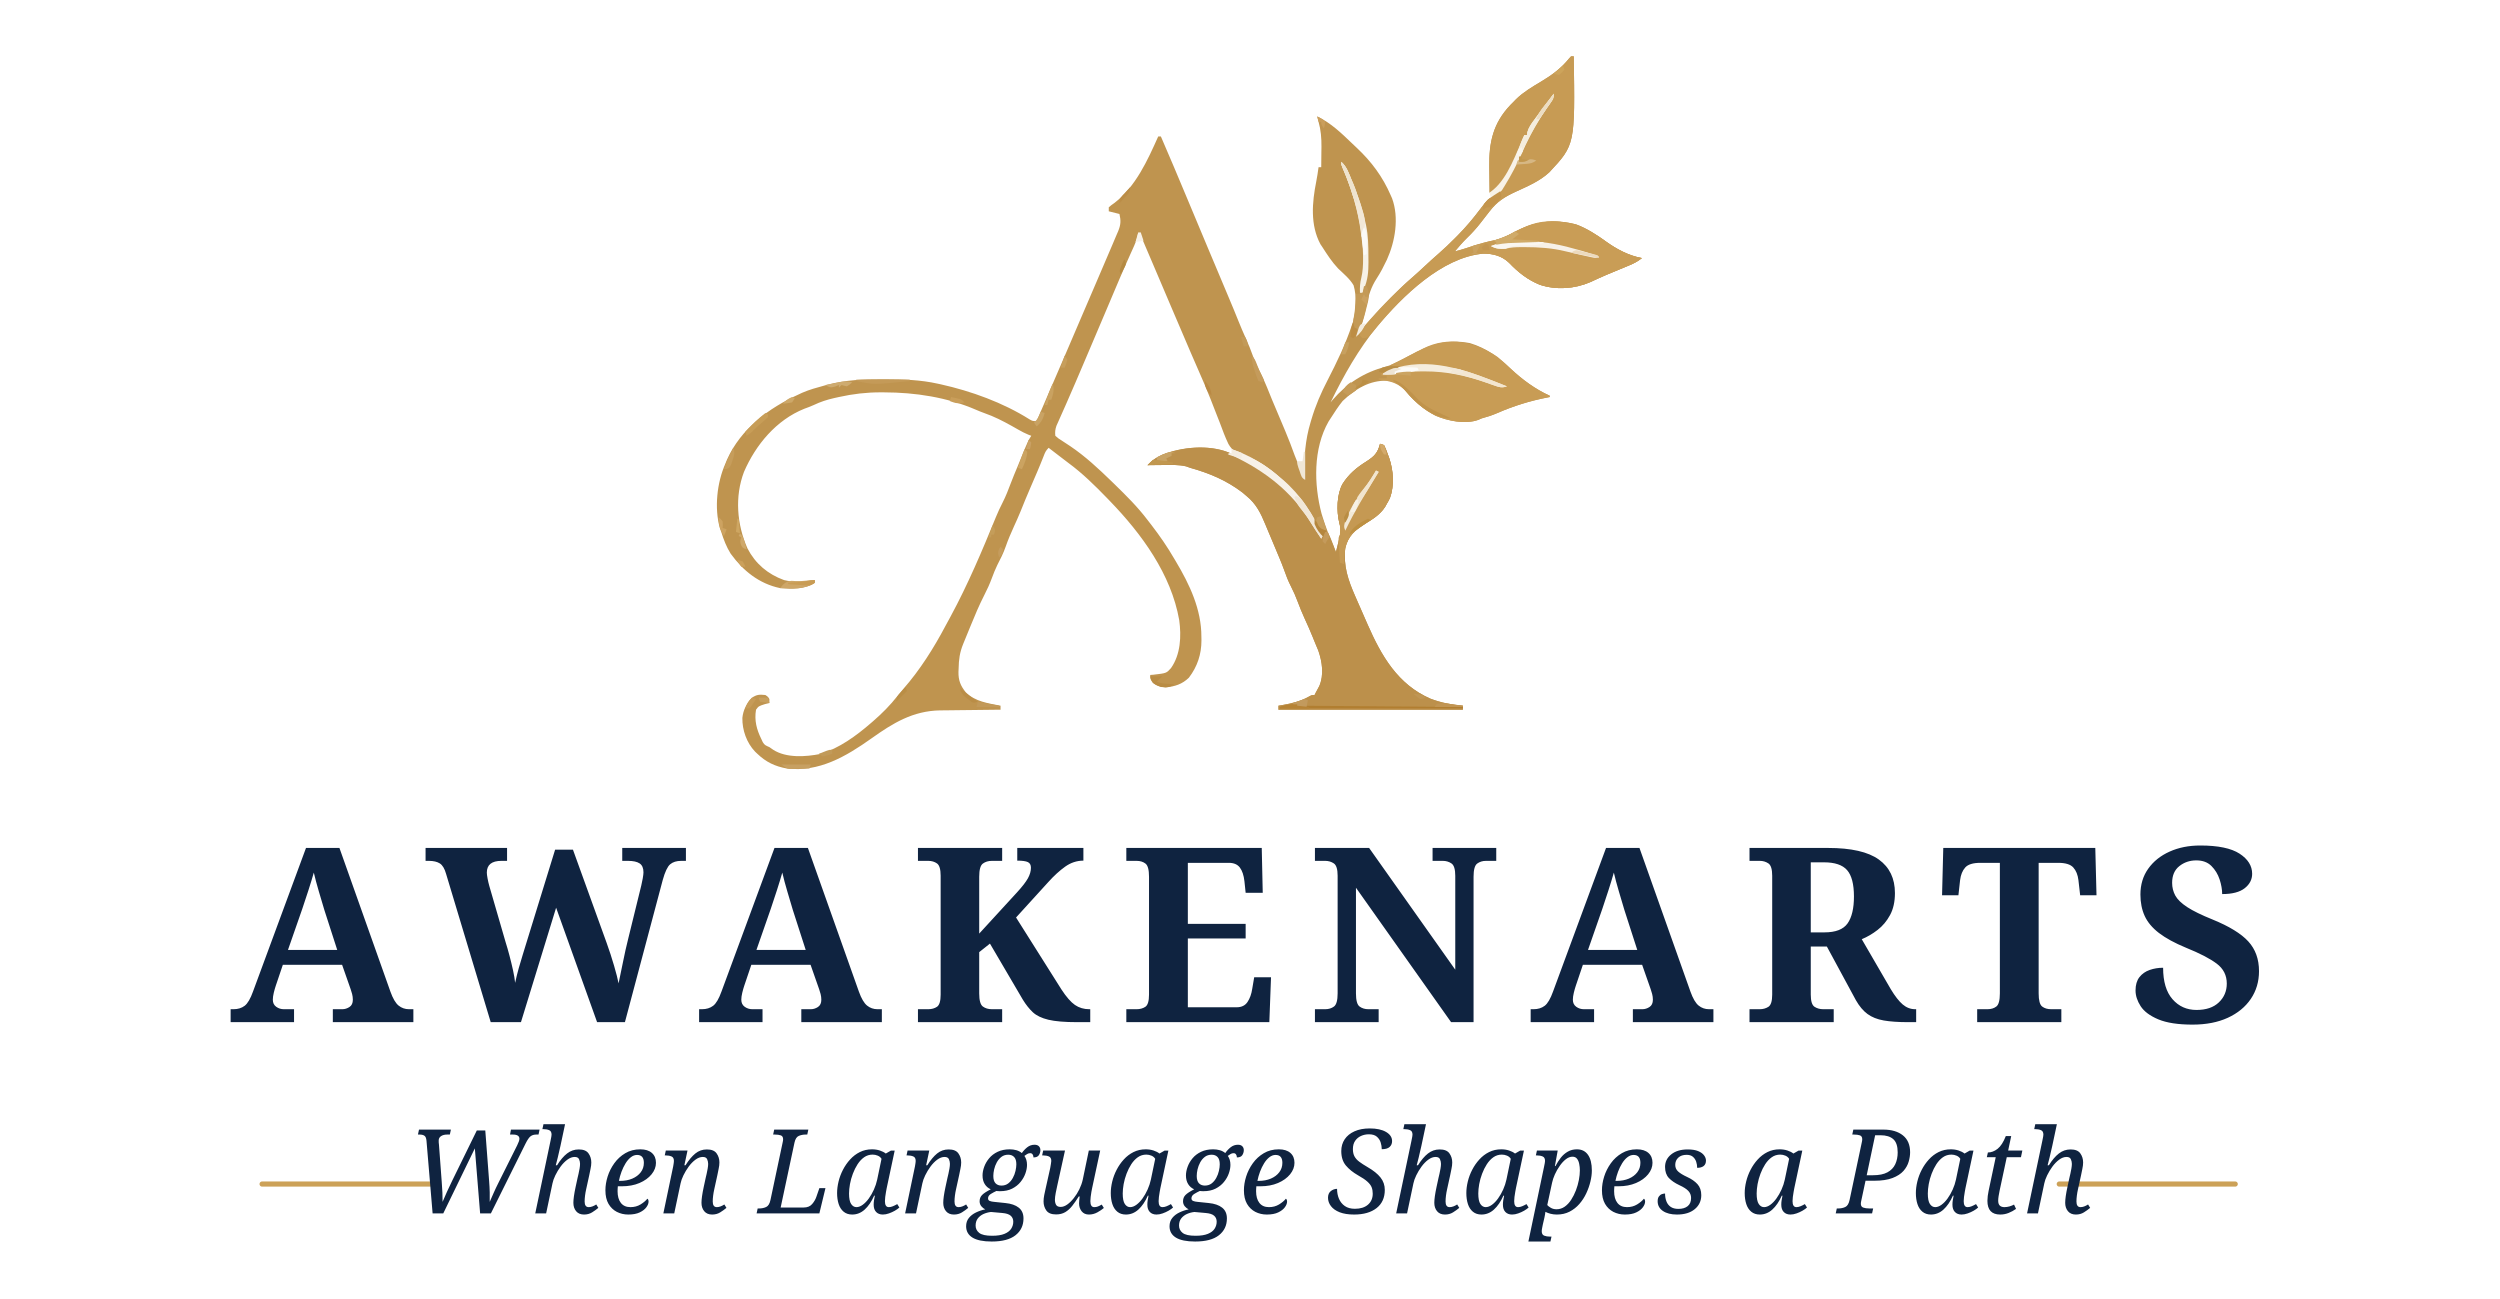
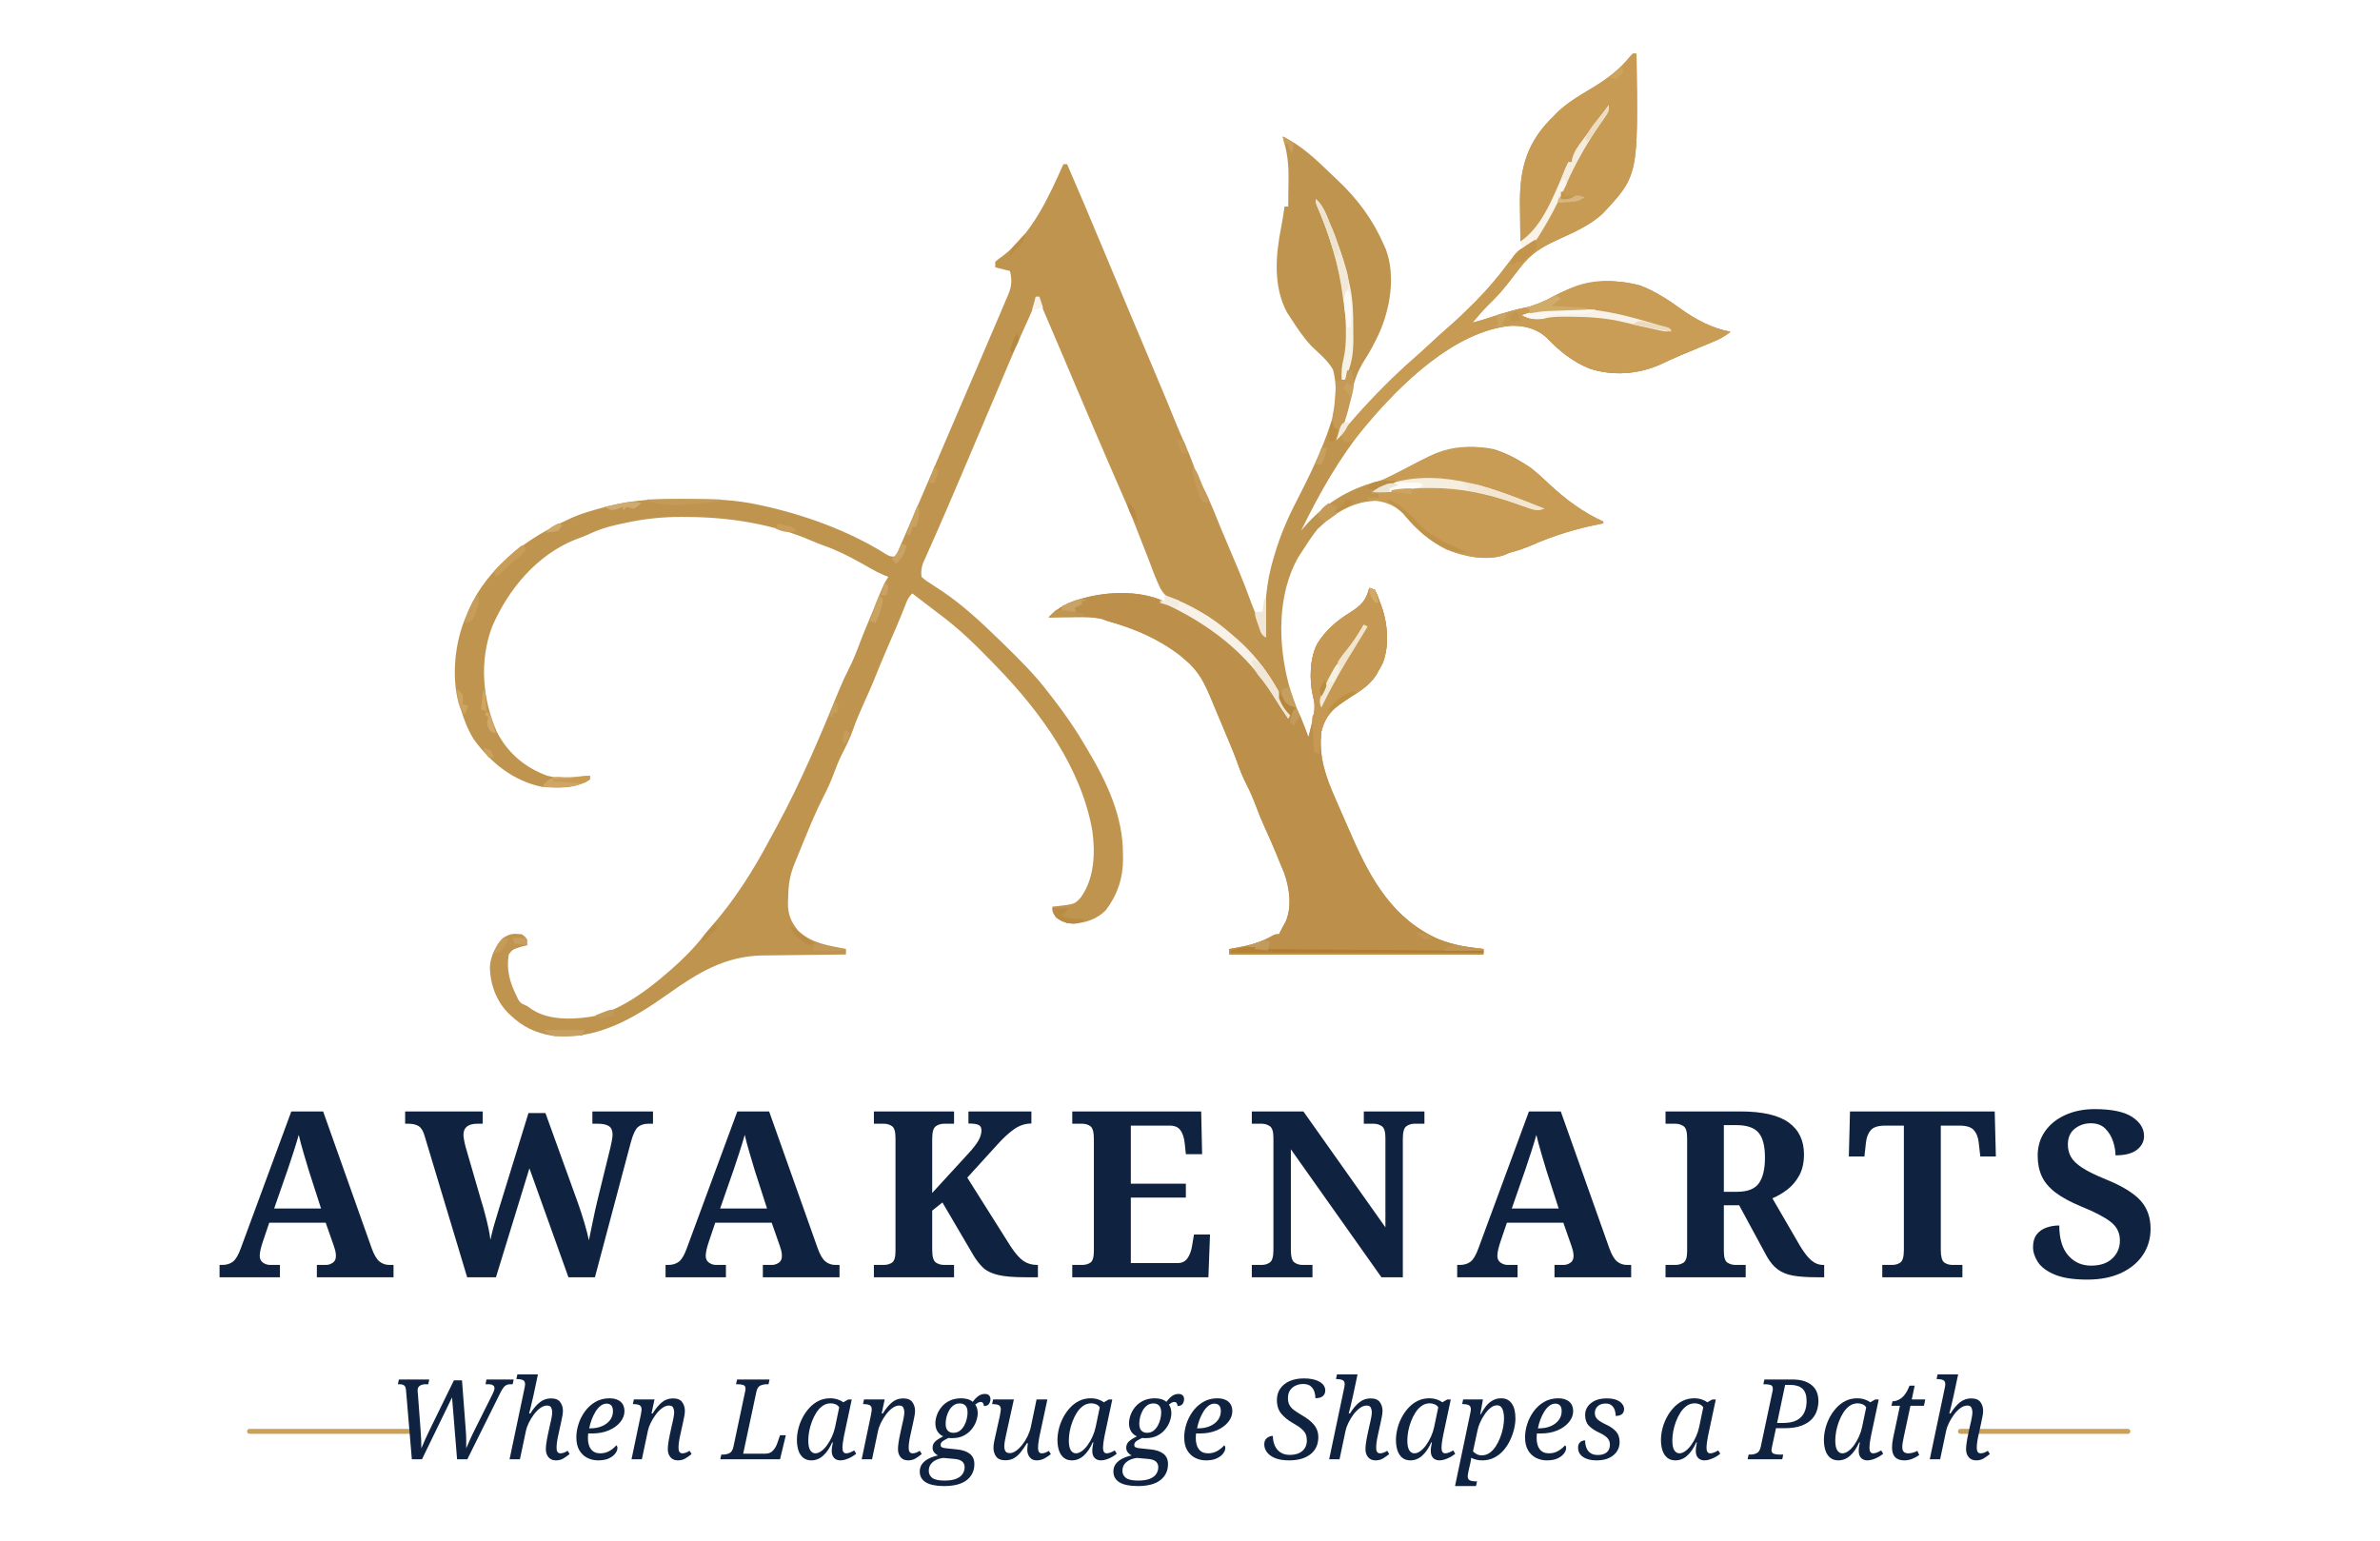
- <svg xmlns="http://www.w3.org/2000/svg" viewBox="95.285 460.827 1065.573 553.669">
-   <g transform="translate(228.4422 351.5605) scale(0.56952)">
+ <svg xmlns="http://www.w3.org/2000/svg" viewBox="95.285 324.540 1065.573 689.956">
+   <g transform="translate(49.1688 155.4904) scale(0.825)">
    <path fill="#bf944f" d="M942 234h2c.982 66.152.982 66.152-18.312 86.812-7.217 6.707-16.295 10.465-25.129 14.54-8.374 3.878-13.871 7.312-19.559 14.648a5239 5239 0 0 1-5.438 7c-.236.306-.236.306-1.436 1.852a105 105 0 0 1-10.267 11.328c-3.156 3.09-5.998 6.458-8.859 9.82a103 103 0 0 0 8.09-2.305l2.356-.763 2.492-.807c5.578-1.804 11.042-3.408 16.812-4.5 5.146-1.091 9.21-3.014 13.75-5.563 15.062-8.41 30.507-10.687 47.312-6.234 8.078 2.97 15.252 7.706 22.188 12.734 8.048 5.791 17.184 10.671 27 12.438-3.052 2.492-6.057 4.019-9.691 5.523l-3.366 1.407-3.505 1.445a5762 5762 0 0 0-10.179 4.237c-3.964 1.688-7.872 3.481-11.77 5.315-11.977 5.163-25.397 6.095-37.801 2.073-9.177-3.7-16.302-9.355-23.067-16.461-5.672-5.385-12.129-6.924-19.726-6.812-30.415 2.873-59.881 31.575-78.574 53.851C782.819 453.341 772.019 472.459 762 493l1.582-1.906c10.634-12.366 23.717-20.64 39.48-24.782 6.522-1.829 12.057-4.992 17.938-8.312 14.802-8.269 28.323-12.66 45.395-9.34 12.08 3.658 21.604 10.724 30.605 19.34 8.613 8.041 18.229 15.143 29 20v1l-1.67.316c-13.223 2.575-25.262 6.309-37.607 11.696-3.845 1.671-7.67 2.899-11.723 3.988l-2.496 1.105c-9.768 3.49-22.611.81-31.859-3.101-9.035-4.621-16.647-11.525-23.086-19.277-3.563-3.947-7.795-6.474-13.161-6.965-13.347-.328-23.822 6.184-33.398 15.238-3.303 4.138-6.155 8.54-9 13l-1.512 2.332c-11.593 20.297-11.01 47.19-5.199 69.086 2.854 9.777 6.741 19.213 10.711 28.582 4.041-15.997 4.041-15.997 2.497-21.933-2.079-8.645-1.917-21.262 2.503-29.067 4.658-7.32 10.34-12.087 17.625-16.641 5.99-3.866 8.655-6.357 10.375-13.359l3 1c1.352 2.801 1.352 2.801 2.625 6.312l1.289 3.489c3.077 9.065 3.898 20.555.524 29.699-1.153 2.32-1.153 2.32-2.438 4.5l-1.191 2.18c-3.853 5.899-9.016 8.988-14.871 12.632-7.585 4.805-12.863 9.012-14.938 18.188-1.508 13.439 2.16 24.055 7.5 36.188l1.622 3.723q1.64 3.759 3.298 7.51a2111 2111 0 0 1 4.279 9.774c10.296 23.407 22.509 44.82 46.961 55.52 7.93 3.051 15.898 4.582 24.34 5.285v3H723v-3l2.93-.48c7.348-1.289 13.646-2.802 20.215-6.532C748 712 748 712 750 712l.812-1.625a98 98 0 0 1 2.731-5.055c3.625-8.261 2.189-18.281-.731-26.57A304 304 0 0 0 750 672l-1.27-3.152c-1.954-4.821-4.047-9.565-6.23-14.286-1.839-3.988-3.459-8.012-5-12.124-1.5-3.983-3.105-7.785-5.062-11.563-2.173-4.197-3.808-8.441-5.361-12.9a175 175 0 0 0-3.276-8.311c-1.471-3.498-2.94-6.996-4.389-10.503a1093 1093 0 0 0-4.331-10.299 452 452 0 0 1-1.771-4.246c-3.526-8.562-6.932-15.668-14.31-21.616l-2.914-2.504C683.972 551.297 671.46 546.086 657 542l-3.164-1.129c-5.597-1.271-11.056-1.081-16.774-.996l-3.517.027q-4.273.036-8.545.098c2.722-2.796 5.061-4.814 8.562-6.562l2.317-1.192c14.814-5.914 34.63-7.747 49.746-1.808 2.515 1.087 4.941 2.304 7.375 3.562q2.195 1.062 4.391 2.121c8.305 4.112 15.679 8.671 22.609 14.879l2.438 2.078C736.068 564.92 746.127 578.303 755 594c-5.054-11.832-10.935-21.975-19-32l-1.988-2.547c-8.558-10.335-22.993-22.514-35.999-26.329-5.771-1.941-9.51-3.69-12.49-9.04-2.445-5.084-4.379-10.36-6.335-15.646q-1.147-2.937-2.31-5.868a1558 1558 0 0 1-4.664-11.931c-2.796-7.182-5.85-14.241-8.953-21.294-1.629-3.706-3.238-7.42-4.847-11.134l-1.026-2.365c-5.119-11.822-10.155-23.68-15.2-35.534l-1.444-3.39q-3.474-8.157-6.938-16.318a4778 4778 0 0 0-5.158-12.106 7178 7178 0 0 1-3.847-9.018l-1.459-3.399-1.329-3.123-1.181-2.762C620 368 620 368 620 366h-2l-.374 2.2c-.616 2.756-1.477 5.029-2.638 7.597l-1.272 2.846-1.404 3.107q-1.531 3.438-3.058 6.879l-.811 1.825c-2.972 6.713-5.836 13.471-8.693 20.234l-3.543 8.374-.964 2.28a15354 15354 0 0 1-13.289 31.282l-4.522 10.632c-4.221 9.922-8.449 19.839-12.799 29.705l-.957 2.177a1277 1277 0 0 1-4.223 9.501l-1.418 3.209-1.207 2.687c-.905 2.693-1.163 4.646-.828 7.465 2.352 2.07 2.352 2.07 5.625 4.125q1.809 1.18 3.609 2.371l1.893 1.242C578.372 533.316 588.301 542.577 598 552l2.271 2.204c8.759 8.542 17.343 17.02 24.729 26.796l2.918 3.766c6.24 8.113 11.952 16.362 17.082 25.234l1.179 1.974c10.317 17.292 19.208 36.001 19.133 56.464l.049 2.658c.008 10.424-3.042 19.573-9.361 27.904-4.996 4.904-10.628 6.704-17.562 7.312-3.849-.349-6.178-1.265-9.438-3.312-2-3-2-3-2-6l2.414-.191c9.74-1.126 9.74-1.126 13.148-4.934 7.231-10.25 7.81-23.861 6.154-35.949C642.724 621.68 620.644 591.454 597 567l-2.159-2.242c-9.224-9.53-18.463-18.644-29.157-26.511-2.453-1.817-4.863-3.688-7.276-5.555-2.463-1.906-4.936-3.799-7.408-5.692-2.135 2.135-2.698 3.462-3.75 6.25-3.062 7.893-6.474 15.635-9.828 23.406-2.578 5.989-5.095 11.989-7.492 18.052-1.538 3.79-3.238 7.506-4.93 11.23-2.221 4.928-4.359 9.823-6.125 14.937-1.702 4.919-3.993 9.41-6.375 14.031-1.508 3.109-2.742 6.228-3.938 9.469-1.661 4.486-3.554 8.695-5.761 12.937-3.833 7.516-7.079 15.239-10.256 23.051-.934 2.297-1.878 4.59-2.822 6.883l-1.809 4.418-.846 2.058c-2.614 6.445-3.326 11.636-3.443 18.528l-.113 2.488c-.091 6.331 1.527 10.334 5.488 15.262 7.174 6.986 16.523 8.147 26 10v3l-2.007.018c-6.945.064-13.888.149-20.832.244q-3.88.051-7.757.084c-3.734.034-7.467.087-11.201.142l-3.458.02c-20.448.368-35.252 9.519-51.423 21.024C399.355 758.005 379.071 769.922 355 767c-8.843-1.613-15.505-4.795-22-11l-1.742-1.656c-6.308-6.653-9.613-16.072-9.477-25.192.605-5.947 3.143-10.821 7.219-15.152 3.695-2.463 5.633-2.39 10-2 1.938 1.312 1.938 1.312 3 3v3l-3.312.812c-4.742 1.528-4.742 1.528-6.688 4.188-1.354 8.014.455 14.858 4 22l1.023 2.219c1.294 2.358 2.533 2.695 4.977 3.781l2.875 2c9.767 6.251 24.176 5.318 35.25 3.125C394.289 751.844 406.946 742.578 418 733l1.715-1.478c6.67-5.804 12.678-11.806 18.137-18.792a123 123 0 0 1 4.359-5.242c12.469-14.188 22.848-30.691 31.665-47.373 1.236-2.325 2.502-4.631 3.769-6.939 12.957-23.93 23.641-49.243 33.917-74.426 1.51-3.65 3.125-7.18 4.938-10.688 2.459-4.802 4.364-9.741 6.258-14.789 1.526-4.02 3.177-7.979 4.847-11.941a757 757 0 0 0 3.196-7.758l.946-2.323q.925-2.275 1.842-4.553c1.274-3.124 2.533-5.881 4.411-8.698l-2.225-.848c-2.527-1.049-4.811-2.217-7.181-3.578l-2.486-1.408-2.608-1.478c-6.762-3.783-13.351-7.13-20.676-9.688a92 92 0 0 1-6.129-2.445c-21.63-9.379-45.425-13.013-68.82-13.055l-2.341-.014C414.683 485.461 404.6 486.641 394 489l-3.493.769c-5.398 1.225-10.318 2.819-15.308 5.211-2.3 1.067-4.628 1.91-7.011 2.77-20.999 8.406-36.416 26.964-45.188 47.25-7.028 18.476-5.327 39.348 2.559 57.215C331.537 613.766 340.847 621.604 353 626c7.507 1.88 15.438 1.344 23 0v2c-7.669 5.113-17.105 4.728-26 4-15.696-3.285-27.703-13.027-36.953-25.738-3.218-5.127-5.244-10.505-7.047-16.262l-1.102-3.047C300.733 571.999 302.781 553.06 309 539l1.281-3.133C320.718 512.626 341.462 497.283 364 487l2.566-1.207c5.39-2.353 11.02-3.88 16.684-5.418l2.273-.626c13.641-3.555 27.034-4.121 41.039-4.061l2.681.005c13.116.046 25.909.436 38.757 3.307l2.329.504c22.746 5.069 46.568 13.697 66.307 26.161C539 507 539 507 542 507a10812 10812 0 0 0 23.387-54.231q3.514-8.21 7.033-16.416l3.787-8.838q4.888-11.415 9.801-22.82a5149 5149 0 0 0 9.378-21.907q1.522-3.575 3.06-7.142A910 910 0 0 0 602 367.25l1.008-2.306c2.006-4.893 2.147-7.928.992-12.944l-8-2v-3c1.801-1.551 1.801-1.551 4.312-3.312C616.25 331.329 624.964 311.984 633 294h2a3536 3536 0 0 1 19.25 45.375 8116 8116 0 0 0 15.875 37.937l2.008 4.765 2.966 7.037q4.663 11.066 9.312 22.137l1.648 3.922c2.402 5.714 4.796 11.429 7.082 17.19 1.683 4.241 3.496 8.411 5.359 12.575 2.023 4.557 3.931 9.096 5.562 13.812 1.701 4.855 3.937 9.295 6.29 13.863 2.929 6.02 5.359 12.248 7.86 18.455a379 379 0 0 0 2.928 6.929c1.962 4.572 3.877 9.164 5.798 13.753l1.302 3.094a361 361 0 0 1 6.878 17.763c1.05 2.849 2.263 5.59 3.57 8.331 1.44 3.027 2.547 5.804 3.312 9.062l.028-2.025c.242-13.818.926-26.728 4.972-39.975l.645-2.204c3.077-10.414 7.155-19.89 12.172-29.497C766.71 462.904 773.276 449.324 778 435l.801-2.344c2.297-8.127 2.844-19.121.429-27.246-2.859-4.941-7.522-8.69-11.593-12.621-4.54-4.802-8.076-10.232-11.637-15.789l-1.617-2.426c-7.716-14.364-6.195-31.321-3.137-46.699.705-3.624 1.264-7.218 1.754-10.875h2c.059-3.979.094-7.958.125-11.938l.051-3.384c.038-6.53-.419-12.388-2.176-18.678q-.504-2-1-4c10.128 4.725 18.393 12.779 26.373 20.44a405 405 0 0 0 3.227 3.061c10.991 10.317 19.347 21.551 25.4 35.499l1.031 2.34c5.331 14.438 2.329 32.183-3.867 45.863-2.309 4.823-4.711 9.584-7.649 14.058-4.229 6.527-6.087 12.656-7.64 20.239-1.666 7.853-3.618 15.144-6.875 22.5l1.363-1.766c8.111-10.338 17.066-19.745 26.325-29.046l2.122-2.137a231 231 0 0 1 12.295-11.405c2.859-2.483 5.626-5.063 8.395-7.646 3.421-3.191 6.87-6.332 10.41-9.391 4.168-3.632 8.121-7.448 12.028-11.359l2.115-2.118c6.179-6.253 11.711-12.809 16.982-19.851 5.597-7.333 5.597-7.333 9.903-9.469 6.521-3.655 9.626-11.451 13.062-17.812l1.21-2.196c7.415-13.461 7.415-13.461 9.79-19.866 4.809-12.758 12.887-24.099 21-34.938-3.977 3.633-6.92 7.867-10 12.25l-1.578 2.199c-3.302 4.678-5.984 9.369-8.422 14.551h-2l-.711 2.367C901.347 309.295 894.224 326 883 336h-2q-.112-7.147-.165-14.294a711 711 0 0 0-.061-4.847c-.291-18.417 2.793-32.769 15.906-46.531L899 268l1.945-2.016c5.529-5.333 11.901-9.063 18.454-12.981 8.246-4.941 15.137-9.957 21.191-17.499z" />
    <path fill="#bc904b" d="m799 524 3 1c1.352 2.801 1.352 2.801 2.625 6.312l1.289 3.489c3.077 9.065 3.898 20.555.524 29.699-1.153 2.32-1.153 2.32-2.438 4.5l-1.191 2.18c-3.853 5.899-9.016 8.988-14.871 12.632-7.585 4.805-12.863 9.012-14.938 18.188-1.508 13.439 2.16 24.055 7.5 36.188l1.622 3.723q1.64 3.759 3.298 7.51a2111 2111 0 0 1 4.279 9.774c10.296 23.407 22.509 44.82 46.961 55.52 7.93 3.051 15.898 4.582 24.34 5.285v3H723v-3l2.93-.48c7.348-1.289 13.646-2.802 20.215-6.532C748 712 748 712 750 712l.812-1.625a98 98 0 0 1 2.731-5.055c3.625-8.261 2.189-18.281-.731-26.57A304 304 0 0 0 750 672l-1.27-3.152c-1.954-4.821-4.047-9.565-6.23-14.286-1.839-3.988-3.459-8.012-5-12.124-1.5-3.983-3.105-7.785-5.062-11.563-2.173-4.197-3.808-8.441-5.361-12.9a175 175 0 0 0-3.276-8.311c-1.471-3.498-2.94-6.996-4.389-10.503a1093 1093 0 0 0-4.331-10.299 452 452 0 0 1-1.771-4.246c-3.526-8.562-6.932-15.668-14.31-21.616l-2.914-2.504C683.972 551.297 671.46 546.086 657 542l-3.164-1.129c-5.597-1.271-11.056-1.081-16.774-.996l-3.517.027q-4.273.036-8.545.098c2.722-2.796 5.061-4.814 8.562-6.562l2.317-1.192c14.814-5.914 34.63-7.747 49.746-1.808 2.515 1.087 4.941 2.304 7.375 3.562q2.195 1.062 4.391 2.121c8.305 4.112 15.679 8.671 22.609 14.879l2.438 2.078C736.068 564.92 746.127 578.303 755 594l-1.129-2.047-1.433-2.703-1.442-2.672c-1.076-2.785-1.061-3.848.004-6.578l1.188 3.375c.828 1.965.828 1.965 1.812 3.625l2.438.938c3.523 1.461 4.125 3.44 5.648 6.82A249 249 0 0 1 766 605c4.041-15.997 4.041-15.997 2.497-21.933-2.079-8.645-1.917-21.262 2.503-29.067 4.658-7.32 10.34-12.087 17.625-16.641 5.99-3.866 8.655-6.357 10.375-13.359" />
    <path fill="#c79b54" d="M942 234h2c.982 66.152.982 66.152-18.312 86.812-7.217 6.707-16.295 10.465-25.129 14.54-8.374 3.878-13.871 7.312-19.559 14.648a5239 5239 0 0 1-5.438 7c-.236.306-.236.306-1.436 1.852a105 105 0 0 1-10.267 11.328c-3.156 3.09-5.998 6.458-8.859 9.82a103 103 0 0 0 8.09-2.305l2.356-.763 2.492-.807c5.578-1.804 11.042-3.408 16.812-4.5 5.146-1.091 9.21-3.014 13.75-5.563 15.062-8.41 30.507-10.687 47.312-6.234 8.078 2.97 15.252 7.706 22.188 12.734 8.048 5.791 17.184 10.671 27 12.438-3.052 2.492-6.057 4.019-9.691 5.523l-3.366 1.407-3.505 1.445a5762 5762 0 0 0-10.179 4.237c-3.964 1.688-7.872 3.481-11.77 5.315-11.977 5.163-25.397 6.095-37.801 2.073-9.177-3.7-16.302-9.355-23.067-16.461-5.672-5.385-12.129-6.924-19.726-6.812-30.889 2.918-60.427 32.178-79.229 54.844l-1.346 1.636c-5.322 6.406-5.322 6.406-9.32 6.793l-2-2c.185-4.157 3.143-6.952 5.75-9.938l1.548-1.789c10.182-11.541 21.202-22.659 32.875-32.693 2.841-2.457 5.581-5.019 8.327-7.58 3.421-3.191 6.87-6.332 10.41-9.391 4.168-3.632 8.121-7.448 12.028-11.359l2.115-2.118c6.179-6.253 11.711-12.809 16.982-19.851 5.597-7.333 5.597-7.333 9.903-9.469 6.521-3.655 9.626-11.451 13.062-17.812l1.21-2.196c7.415-13.461 7.415-13.461 9.79-19.866 4.809-12.758 12.887-24.099 21-34.938-3.977 3.633-6.92 7.867-10 12.25l-1.578 2.199c-3.302 4.678-5.984 9.369-8.422 14.551h-2l-.711 2.367C901.347 309.295 894.224 326 883 336h-2q-.112-7.147-.165-14.294a711 711 0 0 0-.061-4.847c-.291-18.417 2.793-32.769 15.906-46.531L899 268l1.945-2.016c5.529-5.333 11.901-9.063 18.454-12.981 8.246-4.941 15.137-9.957 21.191-17.499z" />
    <path fill="#c89c55" d="M887 459c3.483 2.852 6.75 5.888 10 9 8.613 8.041 18.229 15.143 29 20v1l-1.67.316c-13.223 2.575-25.262 6.309-37.607 11.696-3.845 1.671-7.67 2.899-11.723 3.988l-2.496 1.105c-9.768 3.49-22.611.81-31.859-3.101-8.167-4.177-15.554-10.332-21.457-17.316-6.128-7.235-12.021-8.561-21.188-9.688v-1h6v-2h-4v-2l11-4-4-2c6-3 6-3 7.885-3.938a740 740 0 0 0 10.326-5.238l2.105-1.08a420 420 0 0 0 4-2.078c18.599-9.491 39.053-5.137 55.684 6.334" />
    <path fill="#c99d56" d="m965.613 370.832 2.387 1.73c8.048 5.791 17.184 10.671 27 12.438-3.053 2.492-6.057 4.019-9.692 5.523l-3.365 1.407-3.506 1.445a5135 5135 0 0 0-10.179 4.237c-3.963 1.688-7.87 3.481-11.769 5.315-11.977 5.163-25.398 6.095-37.802 2.073-9.205-3.712-16.264-9.394-23.094-16.465-5.697-5.488-12.009-6.493-19.593-7.535v-1l10-2-4-2 4-1v-2l-2-1 1.843-.594c6.77-2.309 13.026-5.222 19.321-8.588 20.17-10.531 42.731-4.407 60.45 8.014" />
    <path fill="#c59953" d="m799 524 3 1c1.352 2.801 1.352 2.801 2.625 6.312l1.289 3.489c3.077 9.065 3.898 20.555.524 29.699-1.153 2.32-1.153 2.32-2.438 4.5l-1.191 2.18c-3.853 5.899-9.016 8.989-14.871 12.632-7.638 4.82-12.635 9.069-14.938 18.188a76 76 0 0 0-1 12l-3-1q-.292-4.687-.562-9.375l-.17-2.695-.147-2.578-.143-2.381C768 594 768 594 769 592c.226-6.099.226-6.099-.495-8.976-2.141-8.583-1.895-21.271 2.495-29.024 4.658-7.32 10.34-12.087 17.625-16.641 5.99-3.866 8.655-6.357 10.375-13.359" />
    <path fill="#f7f1e8" d="M688 528c13.671 4.654 25.014 11.631 36 21l2.336 1.93C739.282 561.932 749.607 577.267 756 593l-1 2c-2.889-4.289-5.761-8.574-8.438-13-14.06-22.587-33.945-37.752-57.562-49a678 678 0 0 1-4-2h3z" />
    <path fill="#f5edde" d="M894 481c-3.571 1.27-5.628.716-9.148-.547l-3.028-1.058-3.199-1.145c-15.283-5.284-29.79-8.449-46-8.438l-2.802-.001c-5.651.043-10.923.486-16.448 1.744-4.104.769-8.217.607-12.375.445 2.44-2.44 4.419-2.984 7.688-4.062l3.074-1.036c28.141-7.841 56.489 3.81 82.238 14.098" />
    <path fill="#f7f2e6" d="M770 313c4.249 3.739 5.765 8.937 7.875 14.062l1.348 3.259c3.664 9.046 6.686 18.143 8.777 27.679l.555 2.423c1.644 7.9 1.777 15.653 1.757 23.702l.049 3.957c.004 7.245-.508 13.241-3.361 19.918l-1 3h-2c-.169-3.97-.004-7.319.988-11.172 1.093-4.759 1.358-9.27 1.324-14.14l-.014-2.612c-.409-23.078-6.521-45.275-15.643-66.33C770 315 770 315 770 313" />
    <path fill="#f8f2e7" d="M929 262c0 3.351-.44 3.99-2.309 6.633l-1.502 2.169-1.627 2.323c-4.232 6.187-8.147 12.419-11.624 19.063l-1.082 2.064c-2.145 4.176-4.02 8.426-5.856 12.748-3.758 8.176-7.879 16.165-12.625 23.812l-2.102 3.395c-2.503 3.075-4.634 4.307-8.273 5.793l-1-4 2.738-2.102c11.373-9.523 17.191-27.78 23.262-40.898h2l.219-2.09c1.004-3.742 2.995-6.419 5.281-9.472l1.339-1.831A847 847 0 0 1 920 274l1.353-1.819q3.8-5.108 7.647-10.181" />
    <path fill="#f7f1e7" d="M906 372.438h3.952c13.128.158 25.482 2.904 38.048 6.562.938.272 1.875.546 2.841.827 4.137 1.224 8.193 2.454 12.159 4.173-2.501 1.25-3.374.88-6.07.293l-2.469-.53-2.586-.575c-.83-.18-1.66-.357-2.516-.541a316 316 0 0 1-11.562-2.714c-10.12-2.488-20.107-3.111-30.485-3.12l-2.898-.002c-4.013.031-7.526.178-11.414 1.189-4.392.236-7.171.125-11-2 8.009-3.007 15.491-3.577 24-3.562" />
    <path fill="#c49a56" d="M787 406h2c2.849 5.895 1.402 10.355-.188 16.375l-.673 2.75A126 126 0 0 1 783 441l-1-3-3 1c-.125-7.383-.125-7.383.469-10.312.658-3.331.872-6.613 1.093-10l.254-3.801L781 412l5-1z" />
    <path fill="#b17e30" d="M737 719v1l124 1v1H724v-1c4.537-1.452 8.181-2.235 13-2" />
    <path fill="#f2e8d7" d="M770 313c4.249 3.739 5.765 8.937 7.875 14.062l1.341 3.248c2.638 6.52 5.047 13.048 6.972 19.815l.63 2.164c1.125 4.25 1.211 7.448.182 11.711l-.562 2.875L786 369h-1l-.262-2.359c-2.204-17.552-7.06-33.686-14.083-49.895C770 315 770 315 770 313" />
    <path fill="#f2e9d7" d="m796 544 2 1-2.09 3.375C787.741 561.622 779.722 574.947 773 589c-1.309-2.981-.926-4.231.082-7.398q.841-2 1.73-3.977l.948-2.137c3.203-6.913 7.467-12.798 12.04-18.851 2.969-4.051 5.566-8.364 8.2-12.637" />
    <path fill="#f4eddd" d="M929 262c0 3.351-.44 3.99-2.309 6.633l-1.502 2.169-1.627 2.323c-5.911 8.63-10.88 17.532-15.562 26.875l-1.242 2.477L906 304l-3-1c1.109-3.487 2.263-6.775 4-10h2l.219-2.09c1.004-3.742 2.995-6.419 5.281-9.472l1.339-1.831A847 847 0 0 1 920 274l1.353-1.819q3.8-5.108 7.647-10.181" />
    <path fill="#faf7f1" d="M907.625 372.813q2.1.022 4.199.04 5.089.053 10.176.147c-2.974 1.699-5.177 2.262-8.59 2.344l-2.627.09-2.72.066c-10.282.252-10.282.252-15.063 2.5-4.414.31-7.155.12-11-2 8.465-3.356 16.67-3.356 25.625-3.187" />
    <path fill="#f1e7d7" d="M736 563c4.12 1.373 5.48 4.197 7.75 7.688l1.325 2.016c4.157 6.444 8.095 13.154 10.925 20.296l-1 2c-2.889-4.289-5.761-8.574-8.438-13-2.372-3.859-5.132-7.332-8.011-10.824-1.643-2.306-2.606-4.517-3.551-7.176z" />
    <path fill="#f3e6d0" d="M849 467c6.19.523 11.589 1.57 17.438 3.625l2.298.786c8.514 2.95 16.897 6.246 25.264 9.589-3.571 1.27-5.628.716-9.148-.547l-3.03-1.058-3.197-1.145c-8.82-3.062-17.402-5.691-26.625-7.25l1-2z" />
    <path fill="#cea667" d="M376 626v2c-7.812 5.208-17.006 4.211-26 4 2.739-3.312 4.1-4.882 8.445-5.453l3.68.203c4.921.229 9.05-.75 13.875-.75" />
    <path fill="#c0934b" d="M809 476c4.074 1.375 6.67 3.211 9.812 6.125l2.668 2.441C824 487 824 487 825.863 489.09c6.139 6.874 13.907 10.115 22.137 13.91 1.337.66 2.672 1.322 4 2-12.765-.608-22.479-7.909-31.008-17.184a496 496 0 0 1-3.355-4.023c-2.545-2.788-5.516-4.691-8.637-6.793z" />
    <path fill="#d0ab69" d="m900 365 3 2-5 4 19 1v1l-2.2.076q-4.963.176-9.925.362l-3.461.119-3.359.127-3.079.111c-3.043.21-5.977.656-8.976 1.205v-2l-2-1 2.23-.77 2.958-1.042 2.917-1.02c2.845-1.148 5.314-2.521 7.895-4.168" />
    <path fill="#fcfbf8" d="m827 467 1 2c-9.07 1.768-17.714 3.442-27 3 6.84-6.84 17.125-5.291 26-5" />
    <path fill="#c3944c" d="M889 335c1 3 1 3 .438 4.875-2.086 3.084-4.428 4.914-7.438 7.125h-3l-3 2c0-4.107 1.166-5.028 4-8 2.92-2.131 5.93-4.091 9-6" />
    <path fill="#c49a58" d="M407 476h40v1c-26.751 2.801-26.751 2.801-40 0z" />
    <path fill="#c59b58" d="m777 478 4 2v4c-3 2.25-3 2.25-6 4l-4-3c1.393-3.367 2.979-4.986 6-7" />
    <path fill="#c79d57" d="m339 501 2 1v2c-1.574 1.551-1.574 1.551-3.688 3.312-2.482 2.106-4.819 4.195-7.124 6.5C328 516 328 516 325 518l-1-3a1750 1750 0 0 1 4.688-4.75l2.636-2.672c2.456-2.366 4.977-4.497 7.676-6.578" />
    <path fill="#eee3ce" d="M770 313c4.048 3.605 5.595 8.356 7.688 13.25l1.259 2.816c2.255 5.236 3.597 9.226 3.053 14.934-2.089-2.089-2.507-3.075-3.367-5.816l-.74-2.305-.768-2.441c-2.044-6.346-4.315-12.385-7.125-18.438z" />
    <path fill="#f0e7d6" d="M742 530h1v21c-2.926-1.463-3.059-3.403-4.125-6.438l-1.07-2.996C737 539 737 539 737 537h4z" />
    <path fill="#b98c44" d="M627 698h9l-4 4c2.569 1.284 4.766 1.33 7.625 1.562l3.039.254L645 704c-3.742 2.495-5.562 2.376-10 2-3.809-1.366-5.514-2.051-7.375-5.688z" />
    <path fill="#f1e5cf" d="m796 544 2 1a3082 3082 0 0 1-5.25 8.688l-1.488 2.474c-2.533 4.17-5.081 8.119-8.262 11.838-.793-1.605-.793-1.605-1-4a63 63 0 0 1 4.688-6.312c3.609-4.378 6.606-8.689 9.312-13.688" />
    <path fill="#fbfaf6" d="M787 362c2.568 3.842 2.227 7.814 2.125 12.25l-.027 2.258A719 719 0 0 1 789 382l-2 1c-2.435-16.13-2.435-16.13 0-21" />
    <path fill="#c69e5d" d="M755 578c1.963 3.505 2.959 7.134 4 11-5.583-1.457-5.583-1.457-7.438-3.875-.662-2.502-.62-3.764.438-6.125z" />
    <path fill="#c7a062" d="M351 764h22l-1 3c-2.751.081-5.499.141-8.25.188l-2.355.076-2.286.029-2.094.048C355 767 355 767 351 764" />
    <path fill="#c49b5b" d="M703 458c2.221 2.221 2.837 3.834 3.938 6.75 1.169 3.043 2.371 5.846 3.874 8.75L712 476l-1 2-3-1a73 73 0 0 1-2.688-7.312l-.681-2.053C703.536 464.229 703 461.613 703 458" />
    <path fill="#c69d5b" d="M315 527c1.366 3.71.626 6.03-.688 9.688l-1.011 2.949C312 542 312 542 309.855 542.832L308 543c1.646-5.685 4.29-10.767 7-16" />
    <path fill="#cba361" d="m533 528 2 2c-.336 4.818-2.009 8.672-4 13l-3-1c1.543-4.721 3.078-9.417 5-14" />
    <path fill="#c8a365" d="M646 531h-3v2l-4 2 1 2h-8v-3a327 327 0 0 1 4.75-2.062l2.672-1.161c2.731-.823 3.947-.754 6.578.223" />
    <path fill="#b98d45" d="M814 466c-4.334 2.89-8.705 5.239-14 4.688l-2-.688c1-2 1-2 2.938-3.125 4.359-1.246 8.558-1.032 13.062-.875" />
    <path fill="#c29959" d="m498 717 1.977.402c4.664.943 9.322 1.856 14.023 2.598v1h-17z" />
    <path fill="#ceab70" d="M404 478c-1.75 1.562-1.75 1.562-4 3-2.125-.438-2.125-.438-4-1l-2 2v-2l-2.75 1.125c-3.25.875-3.25.875-5.453-.07L384 480q3.873-.795 7.75-1.562l2.211-.459c3.705-.725 6.432-1.077 10.039.021" />
    <path fill="#ecddc2" d="M929 262c0 3.358-.495 4.104-2.336 6.793l-1.476 2.158-1.563 2.237-1.539 2.271c-2.849 4.119-2.849 4.119-4.086 5.541h-2c1.381-4.001 3.241-6.814 5.938-10.062 2.42-2.937 4.804-5.873 7.062-8.938" />
    <path fill="#c19553" d="m853.25 718.938 2.258.303c1.831.245 3.662.501 5.492.759v1h-21c1-2 1-2 2.819-2.646 3.518-.57 6.935.087 10.431.583" />
    <path fill="#f4ecdf" d="m688 528 8 3-1 4-10-3 3-1z" />
    <path fill="#c9a261" d="M554 479c1.47 4.41.435 7.694-1 12h-2l-1 4h-2c1.748-5.467 3.658-10.758 6-16" />
    <path fill="#c29a5d" d="m745 716-1 5h-10v-3q2.183-.794 4.375-1.562l2.461-.879C743 715 743 715 745 716" />
    <path fill="#c99c54" d="M376 626v2c-3.123 2.082-3.539 2.238-7.012 1.977l-2.295-.157-2.381-.195-2.416-.172A727 727 0 0 1 356 629v-1l2.738-.184 3.574-.254 3.551-.246C369.498 626.95 372.29 626 376 626" />
    <path fill="#bd8d44" d="m779 433 .375 1.938L780 437l2 1c-.75 4.75-.75 4.75-3 7l-2-1q.212-2.188.438-4.375l.246-2.461C778 435 778 435 779 433" />
    <path fill="#b68335" d="M737 719v1l9 1v1h-22v-1c4.537-1.452 8.181-2.235 13-2" />
    <path fill="#c1974f" d="M629 536c2.799.036 5.044.238 7.75.75l2.113.344c1.716.282 3.427.591 5.137.906v1l-19 1z" />
    <path fill="#b5863d" d="M750 580c2 3 2 3 2.812 5.062 1.602 2.614 3.331 3.036 6.188 3.938l-2 5c-3.339-2.993-5.274-5.858-7-10z" />
    <path fill="#bd9042" d="m790 580 2 1c-5.295 3.726-10.591 7.441-16 11 2.419-6.156 8.374-9.134 14-12" />
    <path fill="#c9a364" d="m545 500 3 1c-1.208 4.431-2.517 6.981-6 10l-2-3 1.375-1.188c1.901-2.12 2.687-4.142 3.625-6.812" />
    <path fill="#ecdabe" d="M947.297 379.285 950 380l3.078.683c1.047.25 2.094.498 3.172.754l3.203.746L962 383l1 2-21-4c3-2 3-2 5.297-1.715" />
    <path fill="#d6b783" d="M916 312c-3.404 2.27-5.165 2.365-9.188 2.625l-3.292.227L901 315l1-3q2.655-.291 5.312-.562l2.989-.317C913 311 913 311 916 312" />
    <path fill="#ba8d46" d="m485 707 1.32 1.172c3.737 3.268 7.488 6.169 11.68 8.828-3 1-3 1-4.719.145-6.244-4.67-6.244-4.67-8.281-8.145z" />
    <path fill="#c99e5a" d="m478 489 3.875.875 2.18.492C486 491 486 491 488 493c-4.293 1.263-6.878.63-11-1z" />
    <path fill="#eee4d3" d="m815 468-5 2v2h-9c2.022-2.022 3.259-2.676 5.875-3.688l2.055-.824c2.381-.561 3.774-.255 6.07.512" />
    <path fill="#c69b58" d="m329 714 3 1a220 220 0 0 1-2.312 3.5l-1.301 1.969L327 722h-3c1.186-3.375 2.276-5.647 5-8" />
    <path fill="#cfa86a" d="M320 591c2.349 2.349 2.731 3.957 3.625 7.125l.789 2.758L325 603c-3-1-3-1-4.25-3.375C320 597 320 597 321 594l-2-1z" />
    <path fill="#cda361" d="M304 579c1.5 1.188 1.5 1.188 3 3 .188 2.688.188 2.688 0 5l3 1-2 5c-2.985-4.477-4-8.638-4-14" />
    <path fill="#f7f1e4" d="M781 566h2c-.557 3.344-1.352 6.033-3 9h-3c1.059-3.403 2.009-6.014 4-9" />
    <path fill="#f2e8d8" d="M849 467q2.157.214 4.312.438l2.426.246C858 468 858 468 861 469v2h-9l1-2z" />
    <path fill="#c7a05f" d="M773 448h3c-.557 3.344-1.352 6.033-3 9h-3z" />
    <path fill="#caa261" d="m874 375-3 6 2 1h-6l2-1-1-5c3-1 3-1 6-1" />
    <path fill="#ba8e46" d="m444 706 1 3-8 8c0-3.779.997-4.461 3.5-7.188l1.969-2.167z" />
    <path fill="#c79f5e" d="M334 714h7l1 4-7-1z" />
    <path fill="#f3ecde" d="M788 434c-1.394 4.435-3.606 6.874-7 10 .449-1.482.91-2.961 1.375-4.438l.773-2.496c1.113-2.7 1.967-3.066 4.852-3.066" />
    <path fill="#bb8d47" d="M612 332c0 3.961-1.349 4.829-4 7.688l-2.25 2.449L604 344c0-3.961 1.349-4.829 4-7.688l2.25-2.449z" />
    <path fill="#c49a5b" d="M758 590h2c.625 1.812.625 1.812 1 4l-2 3-1 2-2-2c.327-2.616.82-4.641 2-7" />
    <path fill="#cea662" d="M318 580h1l1 11-3-1z" />
    <path fill="#c19a59" d="M389 753v3c-3.312 1.125-3.312 1.125-7 2l-3-2q1.935-.755 3.875-1.5l2.18-.844C387 753 387 753 389 753" />
    <path fill="#c69e5c" d="m563 458 2 3c-.875 3.188-.875 3.188-2 6h-3z" />
    <path fill="#c29a58" d="M695 444h3c1.461 2.647 2 3.894 2 7h-3z" />
    <path fill="#f8f3eb" d="M618 366h2l2 6-6 1z" />
    <path fill="#c49d5a" d="M509 585c2 3 2 3 1.625 5.188L510 592h-2v2h-2z" />
    <path fill="#ba8a44" d="M668 477c3.291 3.61 4.547 6.126 5 11-2.73-2.357-3.889-4.581-5-8z" />
    <path fill="#bb8f45" d="m786 476 5 1c-3.509 3.096-6.492 4.742-11 6 1.634-1.708 2.869-2.935 5-4z" />
    <path fill="#cba160" d="m787 412 1 2h2l-1 6-4-4z" />
    <path fill="#b48941" d="M608 386c1 3 1 3 .223 5.043l-1.161 2.145-1.152 2.167L605 397c-1-2-1-2-.477-3.91l.852-2.152.836-2.161C607 387 607 387 608 386" />
    <path fill="#ca9e5b" d="M752 279c2.468 1.152 4.048 2.048 6 4-.375 2.625-.375 2.625-1 5-2-3-2-3-2-5h-2z" />
    <path fill="#cda45b" d="m936 241 1 3c-1.75 2.062-1.75 2.062-4 4l-4-1z" />
    <path fill="#cba462" d="M822 470v3l-11-1v-1c3.724-.693 7.211-1.111 11-1" />
    <path fill="#d3a969" d="m799 524 3 1c1.188 3.562 1.188 3.562 2 7h-2c-2.042-2.905-3-4.401-3-8" />
    <path fill="#cda869" d="m359 489 2 1-2 3c-3.625.688-3.625.688-7 1 2.116-2.327 4.05-3.858 7-5" />
    <path fill="#c29550" d="m878 374 2 1c.625 2.062.625 2.062 1 4h-5l-1-2z" />
    <path fill="#f9f5ec" d="m905 302 1 3-2 3h-3c1.75-4.875 1.75-4.875 4-6" />
    <path fill="#c09654" d="M824 711c6.75.75 6.75.75 9 3-1.688.75-1.688.75-4 1-2.75-1.938-2.75-1.938-5-4" />
    <path fill="#cba05b" d="M318 611c1.875.25 1.875.25 4 1 1.25 2.062 1.25 2.062 2 4h-3c-1.688-2.5-1.688-2.5-3-5" />
    <path fill="#c59c5d" d="m515 601 2 2c-.367 2.935-.864 3.864-3 6-.931-2.606-1.149-3.642-.062-6.25z" />
    <path fill="#b98d43" d="M775 574c1 3 1 3-.438 6.188L773 583c-.688-1.688-.688-1.688-1-4 1.438-2.75 1.438-2.75 3-5" />
    <path fill="#c9a165" d="m536 521 2 2c-.375 2.625-.375 2.625-1 5h-3z" />
    <path fill="#c2974d" d="M903 309h2v2h6c-3.228 2.152-4.284 2.201-8 2z" />
  </g>
  <path stroke="#cca157" stroke-linecap="round" stroke-width="2.2" d="M207 965.5h75m691 0h75" />
  <text x="628.25" y="896.5" fill="#0f2340" font-family="'Cormorant Garamond',Georgia,serif" font-size="104" font-weight="600" letter-spacing=".12em" text-anchor="middle" textLength="876.5">AWAKENARTS</text>
  <text x="628" y="978" fill="#0f2340" font-family="'Cormorant Garamond',Georgia,serif" font-size="50" font-style="italic" font-weight="400" text-anchor="middle" textLength="632">When Language Shapes a Path</text>
</svg>
